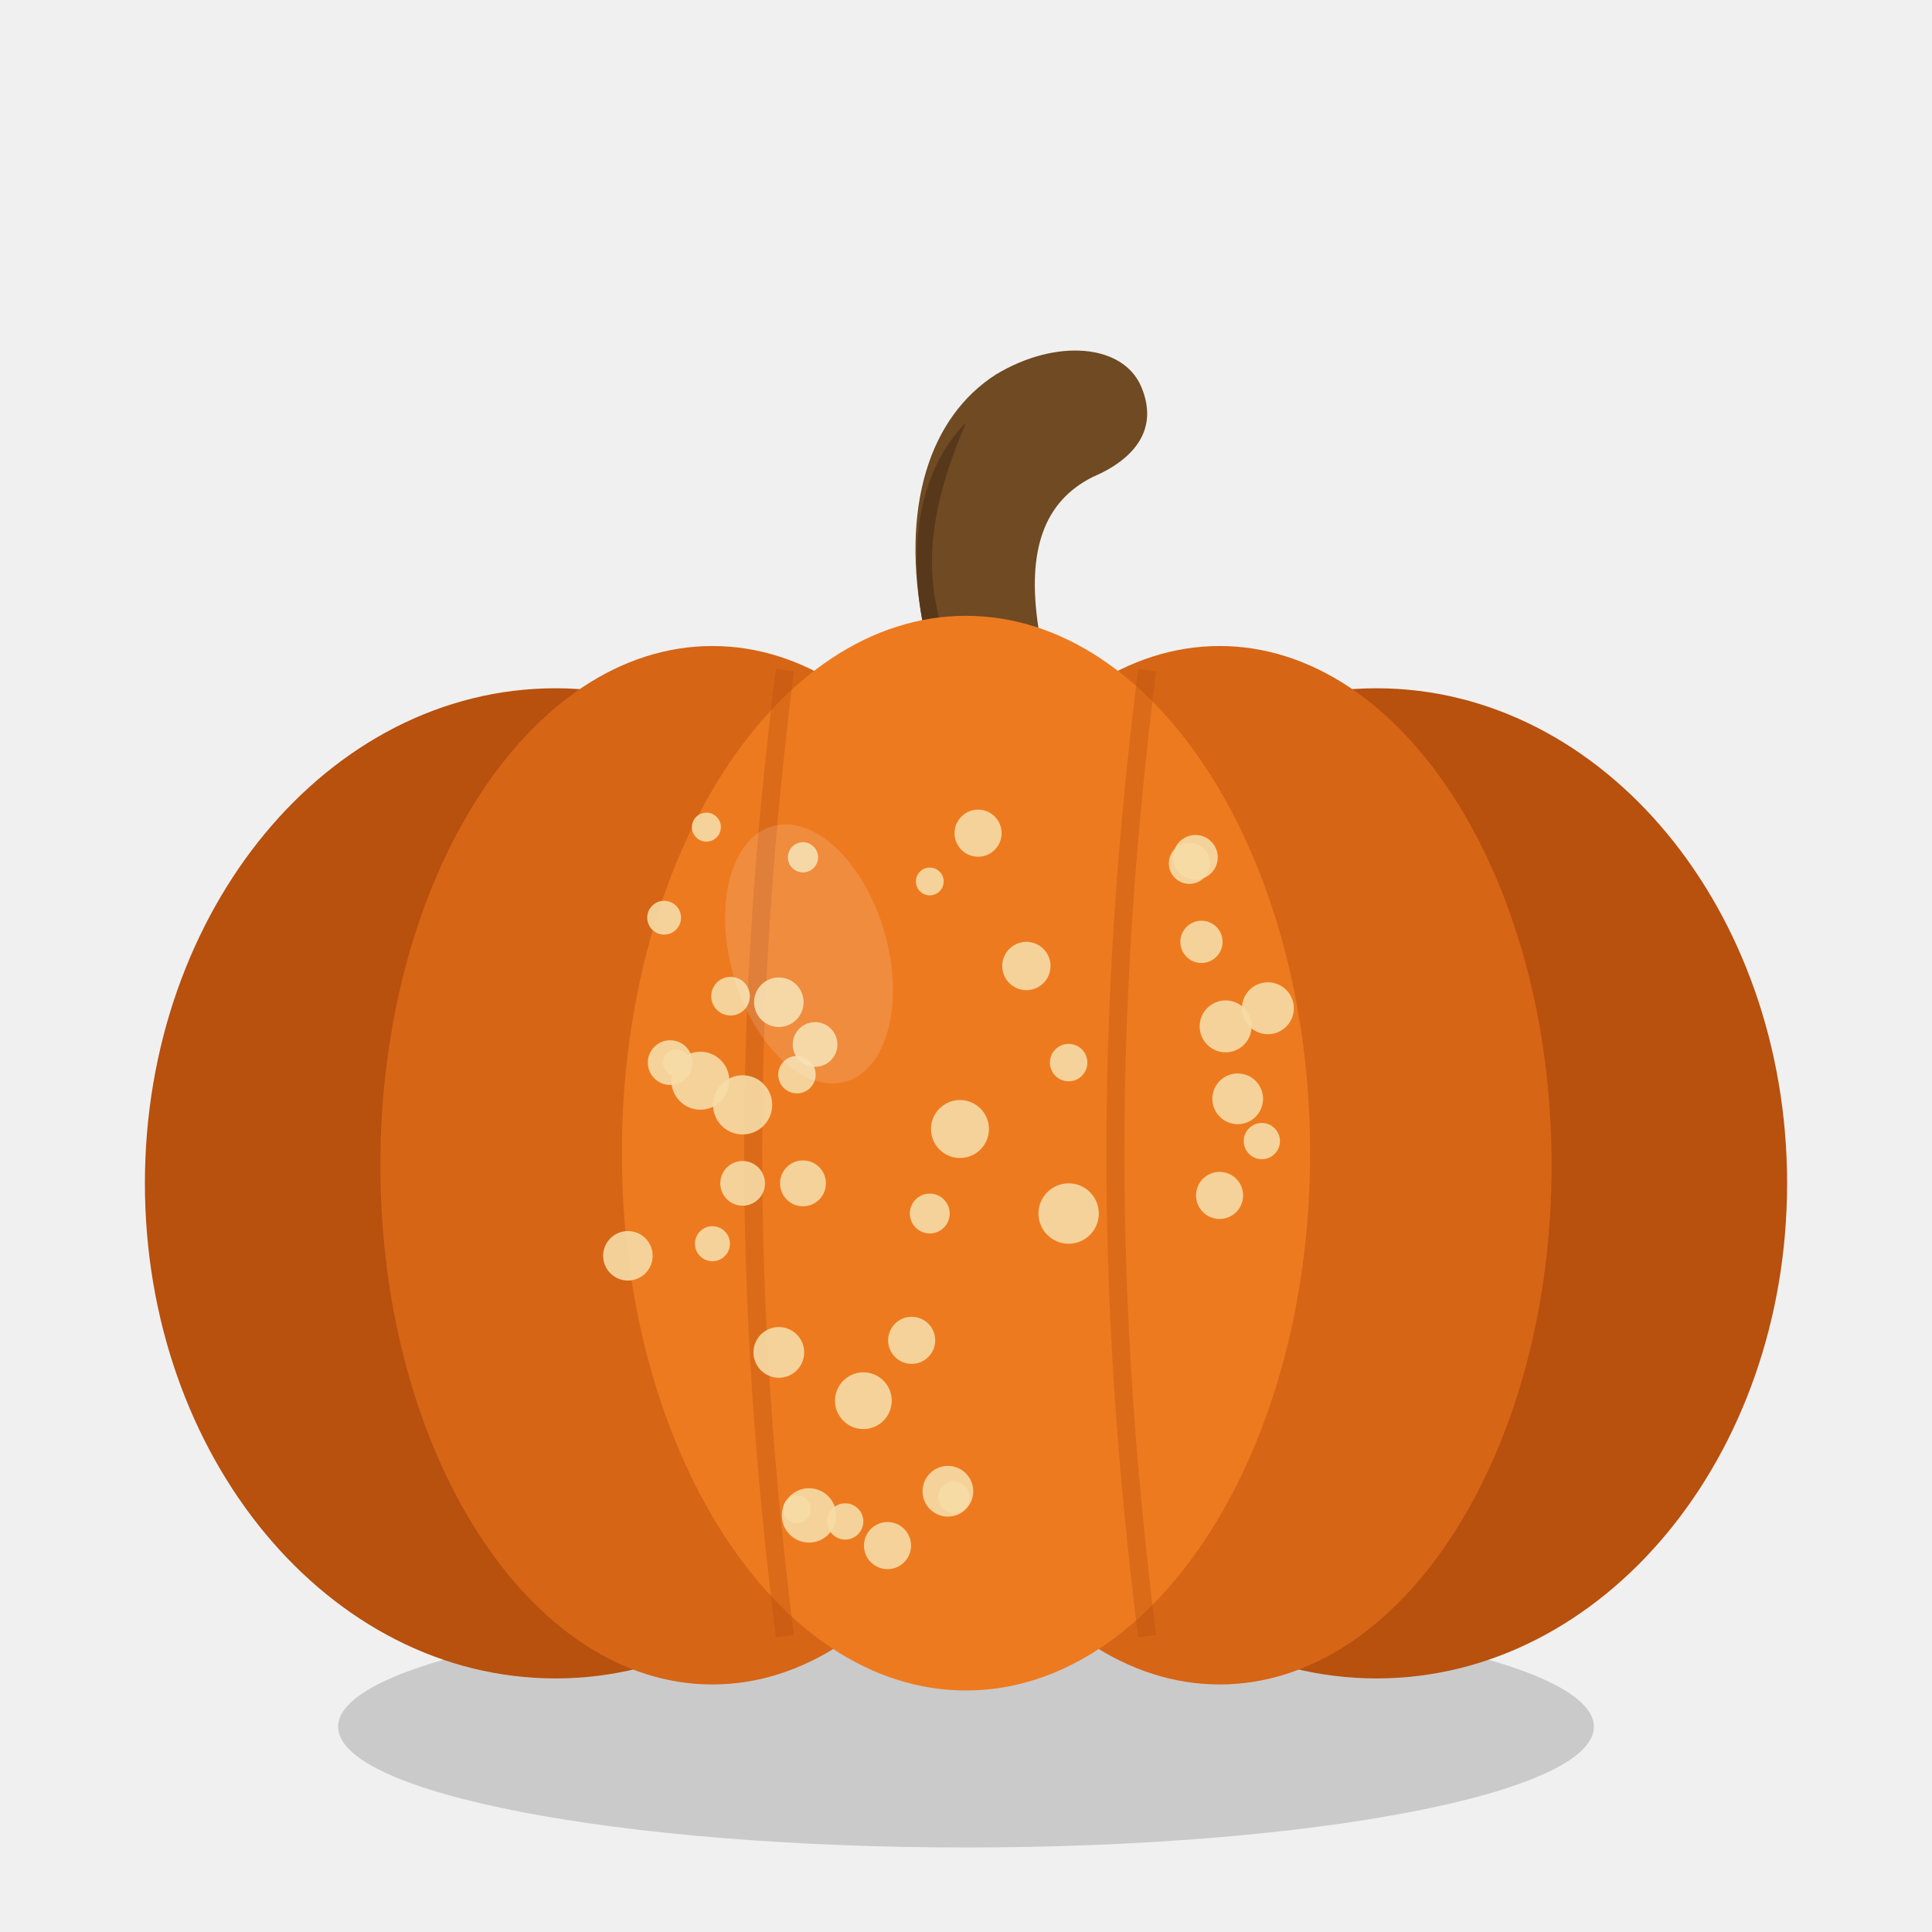
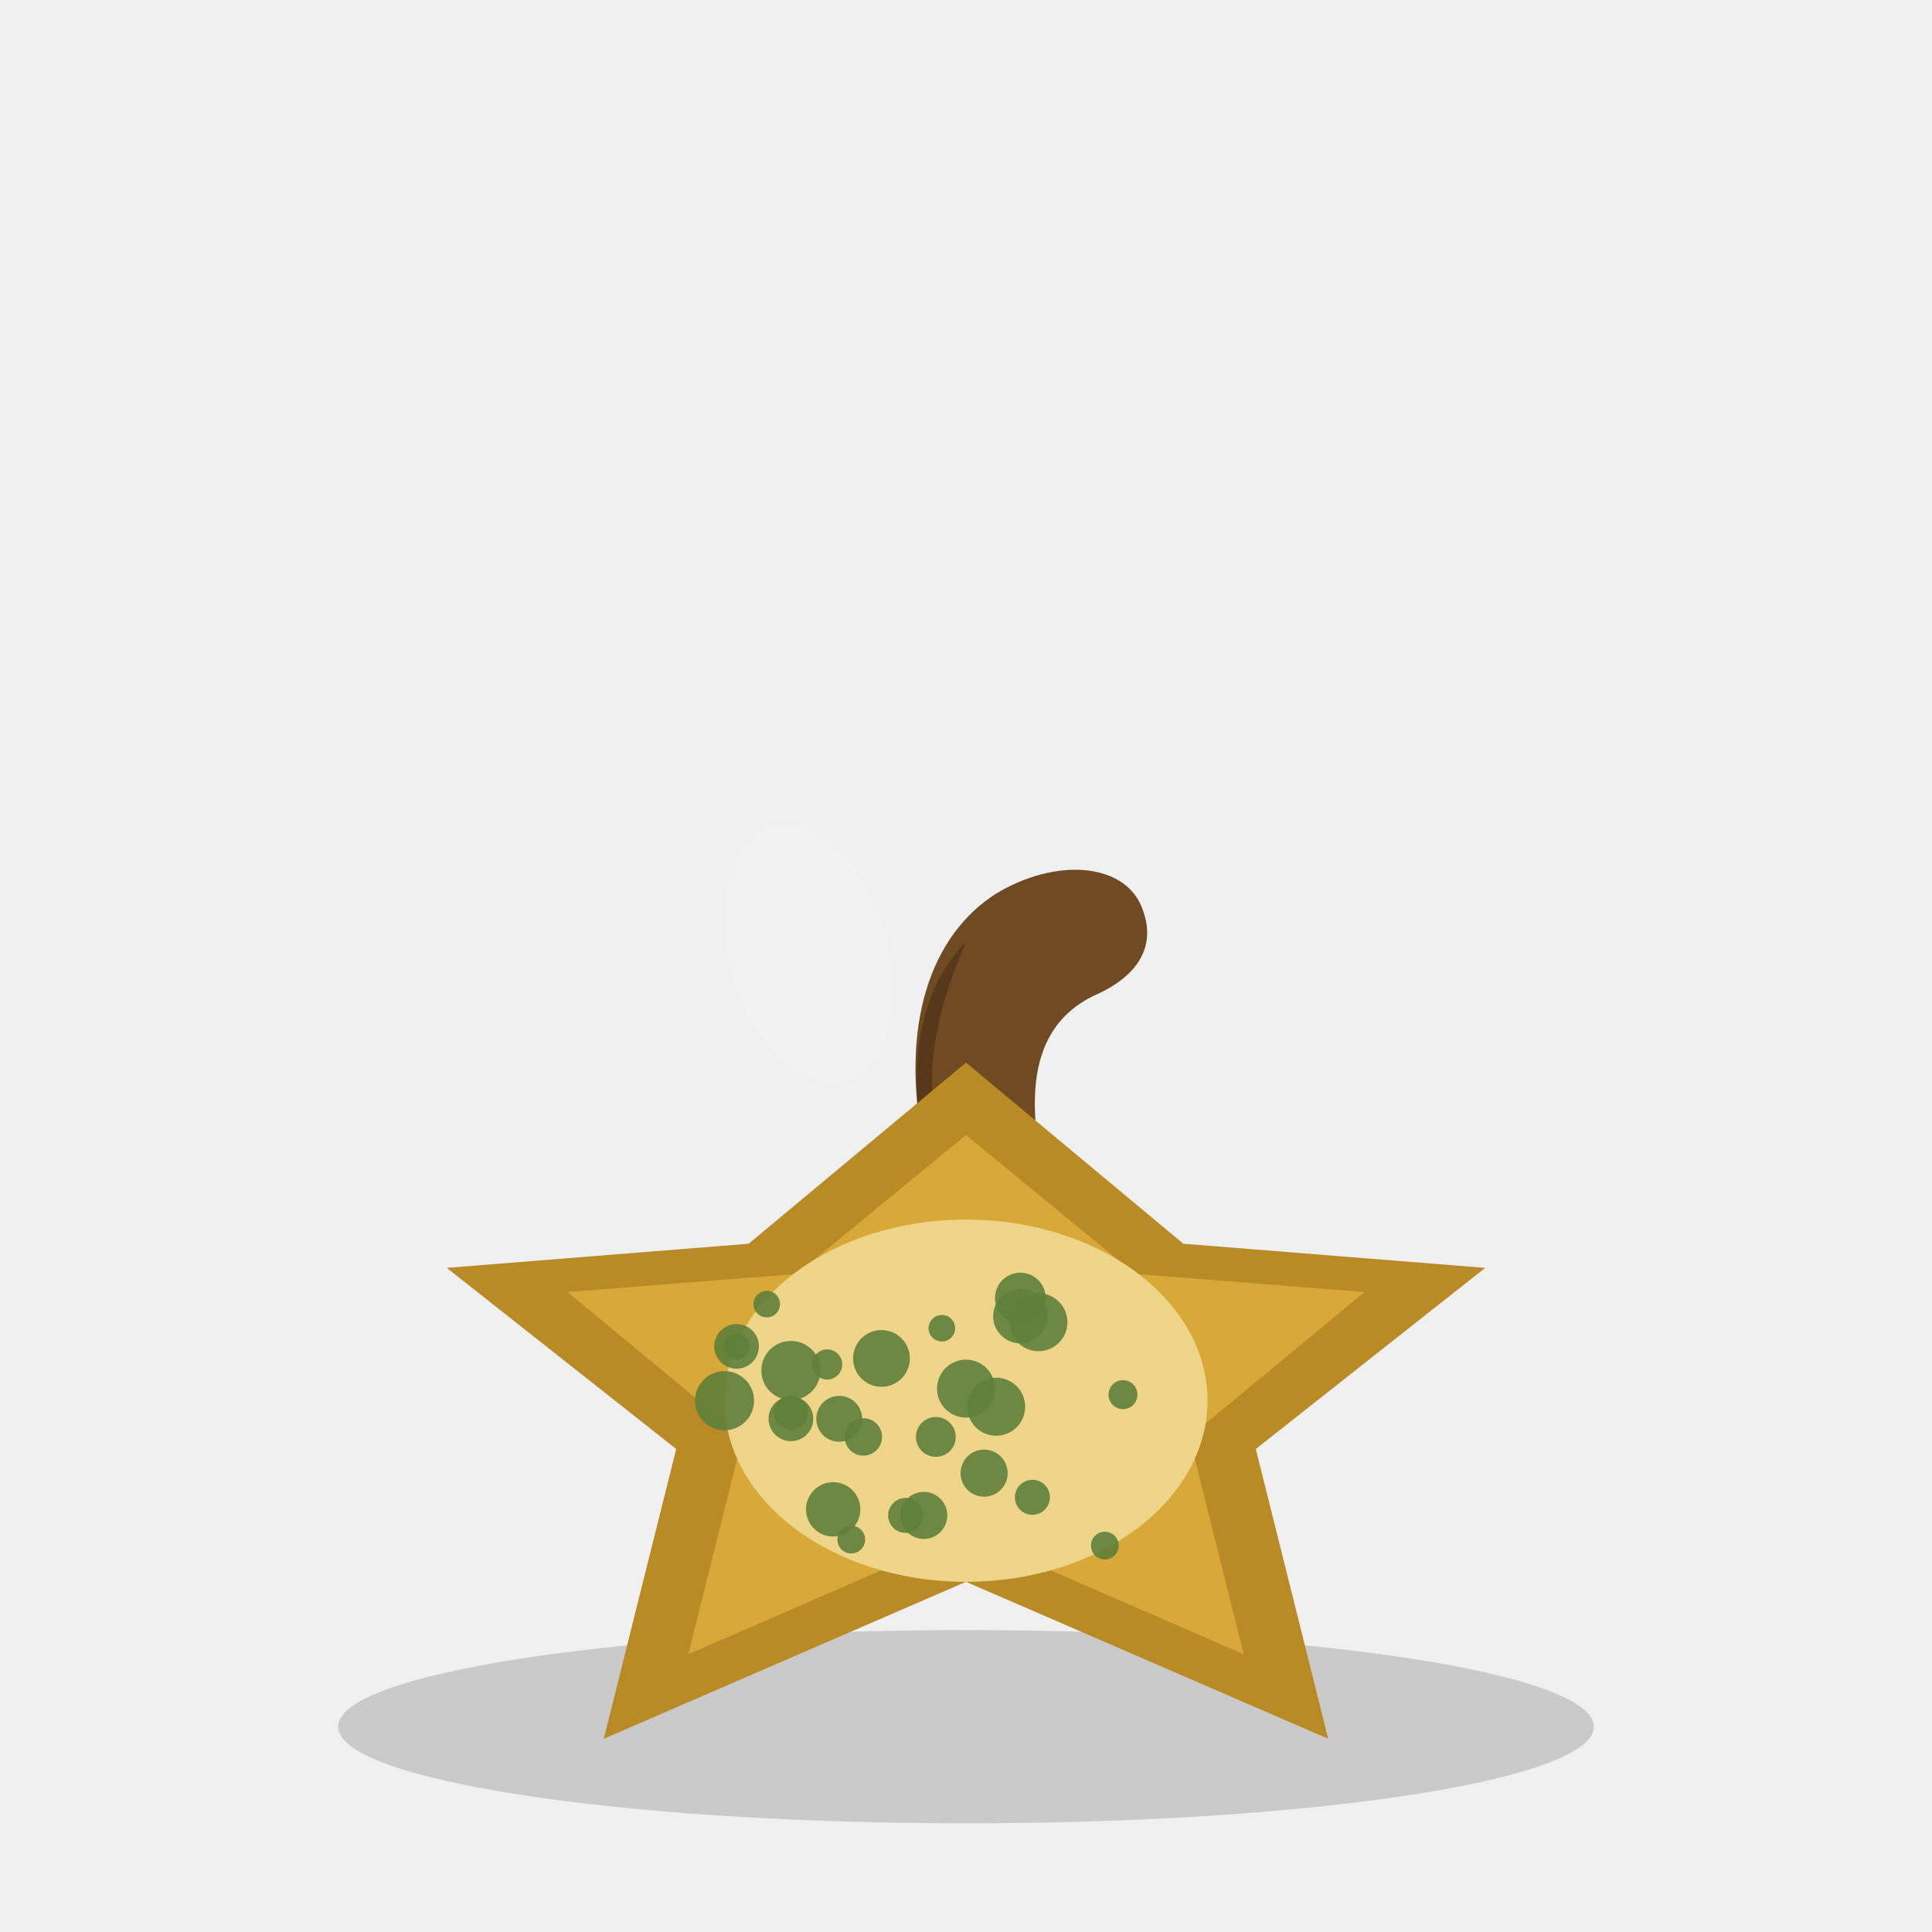
<svg xmlns="http://www.w3.org/2000/svg" viewBox="0 0 320 320" width="320" height="320" role="img" aria-label="Illustration of a galaxy of stars pumpkin">
-   <ellipse cx="160" cy="286" rx="104" ry="20" fill="#000" opacity="0.16" />
-   <path d="M153 104c-4-20 1-35 12-42 10-6 21-5 24 2 3 7-1 12-8 15-8 4-11 12-9 25z" fill="#6f4a22" />
-   <path d="M153 104c-3-15 0-27 7-34-6 14-7 24-4 34z" fill="#57381a" />
-   <ellipse cx="92" cy="196" rx="68" ry="82" fill="#b8500e" />
-   <ellipse cx="228" cy="196" rx="68" ry="82" fill="#b8500e" />
-   <ellipse cx="118" cy="193" rx="55" ry="86" fill="#d66516" />
-   <ellipse cx="202" cy="193" rx="55" ry="86" fill="#d66516" />
-   <ellipse cx="160" cy="191" rx="57" ry="89" fill="#ee7a1f" />
-   <path d="M130 111c-7 56 -7 104 0 160" stroke="#b8500e" stroke-width="3" fill="none" opacity="0.35" />
-   <path d="M190 111c-7 56 -7 104 0 160" stroke="#b8500e" stroke-width="3" fill="none" opacity="0.35" />
-   <circle cx="111" cy="176" r="3.7" fill="#f6dca6" opacity="0.9" />
-   <circle cx="123" cy="183" r="4.9" fill="#f6dca6" opacity="0.9" />
-   <circle cx="151" cy="222" r="3.9" fill="#f6dca6" opacity="0.9" />
-   <circle cx="157" cy="247" r="4.2" fill="#f6dca6" opacity="0.9" />
-   <circle cx="198" cy="142" r="3.7" fill="#f6dca6" opacity="0.9" />
-   <circle cx="158" cy="248" r="2.6" fill="#f6dca6" opacity="0.9" />
-   <circle cx="129" cy="224" r="4.2" fill="#f6dca6" opacity="0.9" />
-   <circle cx="118" cy="206" r="2.9" fill="#f6dca6" opacity="0.9" />
-   <circle cx="205" cy="182" r="4.2" fill="#f6dca6" opacity="0.9" />
-   <circle cx="133" cy="142" r="2.5" fill="#f6dca6" opacity="0.9" />
-   <circle cx="147" cy="256" r="3.9" fill="#f6dca6" opacity="0.9" />
-   <circle cx="134" cy="251" r="4.5" fill="#f6dca6" opacity="0.9" />
-   <circle cx="121" cy="165" r="3.2" fill="#f6dca6" opacity="0.9" />
-   <circle cx="116" cy="179" r="4.8" fill="#f6dca6" opacity="0.9" />
-   <circle cx="159" cy="187" r="4.8" fill="#f6dca6" opacity="0.9" />
-   <circle cx="132" cy="250" r="2.3" fill="#f6dca6" opacity="0.9" />
-   <circle cx="202" cy="198" r="3.9" fill="#f6dca6" opacity="0.9" />
-   <circle cx="177" cy="201" r="5.0" fill="#f6dca6" opacity="0.9" />
-   <circle cx="112" cy="176" r="2.2" fill="#f6dca6" opacity="0.9" />
-   <circle cx="123" cy="196" r="3.7" fill="#f6dca6" opacity="0.9" />
-   <circle cx="154" cy="201" r="3.3" fill="#f6dca6" opacity="0.9" />
-   <circle cx="117" cy="137" r="2.4" fill="#f6dca6" opacity="0.9" />
-   <circle cx="199" cy="156" r="3.5" fill="#f6dca6" opacity="0.9" />
-   <circle cx="129" cy="166" r="4.1" fill="#f6dca6" opacity="0.9" />
-   <circle cx="203" cy="170" r="4.3" fill="#f6dca6" opacity="0.9" />
-   <circle cx="110" cy="152" r="2.8" fill="#f6dca6" opacity="0.9" />
-   <circle cx="104" cy="208" r="4.1" fill="#f6dca6" opacity="0.9" />
-   <circle cx="135" cy="173" r="3.7" fill="#f6dca6" opacity="0.9" />
-   <circle cx="143" cy="232" r="4.7" fill="#f6dca6" opacity="0.9" />
-   <circle cx="133" cy="196" r="3.8" fill="#f6dca6" opacity="0.9" />
-   <circle cx="210" cy="167" r="4.3" fill="#f6dca6" opacity="0.9" />
-   <circle cx="154" cy="146" r="2.3" fill="#f6dca6" opacity="0.9" />
-   <circle cx="177" cy="176" r="3.1" fill="#f6dca6" opacity="0.9" />
-   <circle cx="209" cy="189" r="3.0" fill="#f6dca6" opacity="0.9" />
-   <circle cx="197" cy="143" r="3.4" fill="#f6dca6" opacity="0.9" />
-   <circle cx="140" cy="252" r="3.0" fill="#f6dca6" opacity="0.9" />
-   <circle cx="132" cy="178" r="3.1" fill="#f6dca6" opacity="0.9" />
-   <circle cx="162" cy="138" r="3.9" fill="#f6dca6" opacity="0.9" />
-   <circle cx="170" cy="160" r="4.0" fill="#f6dca6" opacity="0.9" />
+   <ellipse cx="160" cy="286" rx="104" ry="16" fill="#000" opacity="0.16" />
+   <path d="M153 190c-4-20 1-35 12-42 10-6 21-5 24 2 3 7-1 12-8 15-8 4-11 12-9 25z" fill="#6f4a22" />
+   <path d="M153 190c-3-15 0-27 7-34-6 14-7 24-4 34z" fill="#57381a" />
+   <path d="M160 176 196 206 246 210 208 240 220 288 160 262 100 288 112 240 74 210 124 206Z" fill="#b98b27" />
+   <path d="M160 188 188 211 226 214 197 238 206 274 160 254 114 274 123 238 94 214 132 211Z" fill="#d8a838" />
+   <ellipse cx="160" cy="232" rx="40" ry="30" fill="#efd58a" />
+   <circle cx="122" cy="223" r="3.7" fill="#5f7f3a" opacity="0.9" />
+   <circle cx="131" cy="227" r="4.9" fill="#5f7f3a" opacity="0.9" />
+   <circle cx="153" cy="251" r="3.9" fill="#5f7f3a" opacity="0.9" />
+   <circle cx="183" cy="256" r="2.3" fill="#5f7f3a" opacity="0.9" />
+   <circle cx="165" cy="233" r="4.8" fill="#5f7f3a" opacity="0.9" />
+   <circle cx="169" cy="215" r="4.2" fill="#5f7f3a" opacity="0.9" />
+   <circle cx="169" cy="218" r="4.5" fill="#5f7f3a" opacity="0.9" />
+   <circle cx="150" cy="251" r="2.9" fill="#5f7f3a" opacity="0.9" />
+   <circle cx="172" cy="219" r="4.8" fill="#5f7f3a" opacity="0.9" />
+   <circle cx="137" cy="226" r="2.5" fill="#5f7f3a" opacity="0.9" />
+   <circle cx="160" cy="230" r="4.8" fill="#5f7f3a" opacity="0.9" />
+   <circle cx="163" cy="244" r="3.9" fill="#5f7f3a" opacity="0.9" />
+   <circle cx="122" cy="223" r="2.2" fill="#5f7f3a" opacity="0.9" />
+   <circle cx="131" cy="235" r="3.7" fill="#5f7f3a" opacity="0.9" />
+   <circle cx="155" cy="238" r="3.3" fill="#5f7f3a" opacity="0.9" />
+   <circle cx="131" cy="234" r="2.8" fill="#5f7f3a" opacity="0.9" />
+   <circle cx="138" cy="250" r="4.5" fill="#5f7f3a" opacity="0.9" />
+   <circle cx="141" cy="255" r="2.3" fill="#5f7f3a" opacity="0.9" />
+   <circle cx="127" cy="216" r="2.2" fill="#5f7f3a" opacity="0.9" />
+   <circle cx="171" cy="248" r="2.9" fill="#5f7f3a" opacity="0.9" />
+   <circle cx="143" cy="238" r="3.1" fill="#5f7f3a" opacity="0.9" />
+   <circle cx="139" cy="235" r="3.8" fill="#5f7f3a" opacity="0.9" />
+   <circle cx="186" cy="231" r="2.4" fill="#5f7f3a" opacity="0.9" />
+   <circle cx="146" cy="225" r="4.7" fill="#5f7f3a" opacity="0.9" />
+   <circle cx="156" cy="220" r="2.2" fill="#5f7f3a" opacity="0.9" />
+   <circle cx="120" cy="232" r="4.9" fill="#5f7f3a" opacity="0.9" />
  <ellipse cx="134" cy="158" rx="13" ry="22" fill="#fff" opacity="0.14" transform="rotate(-16 134 158)" />
</svg>
